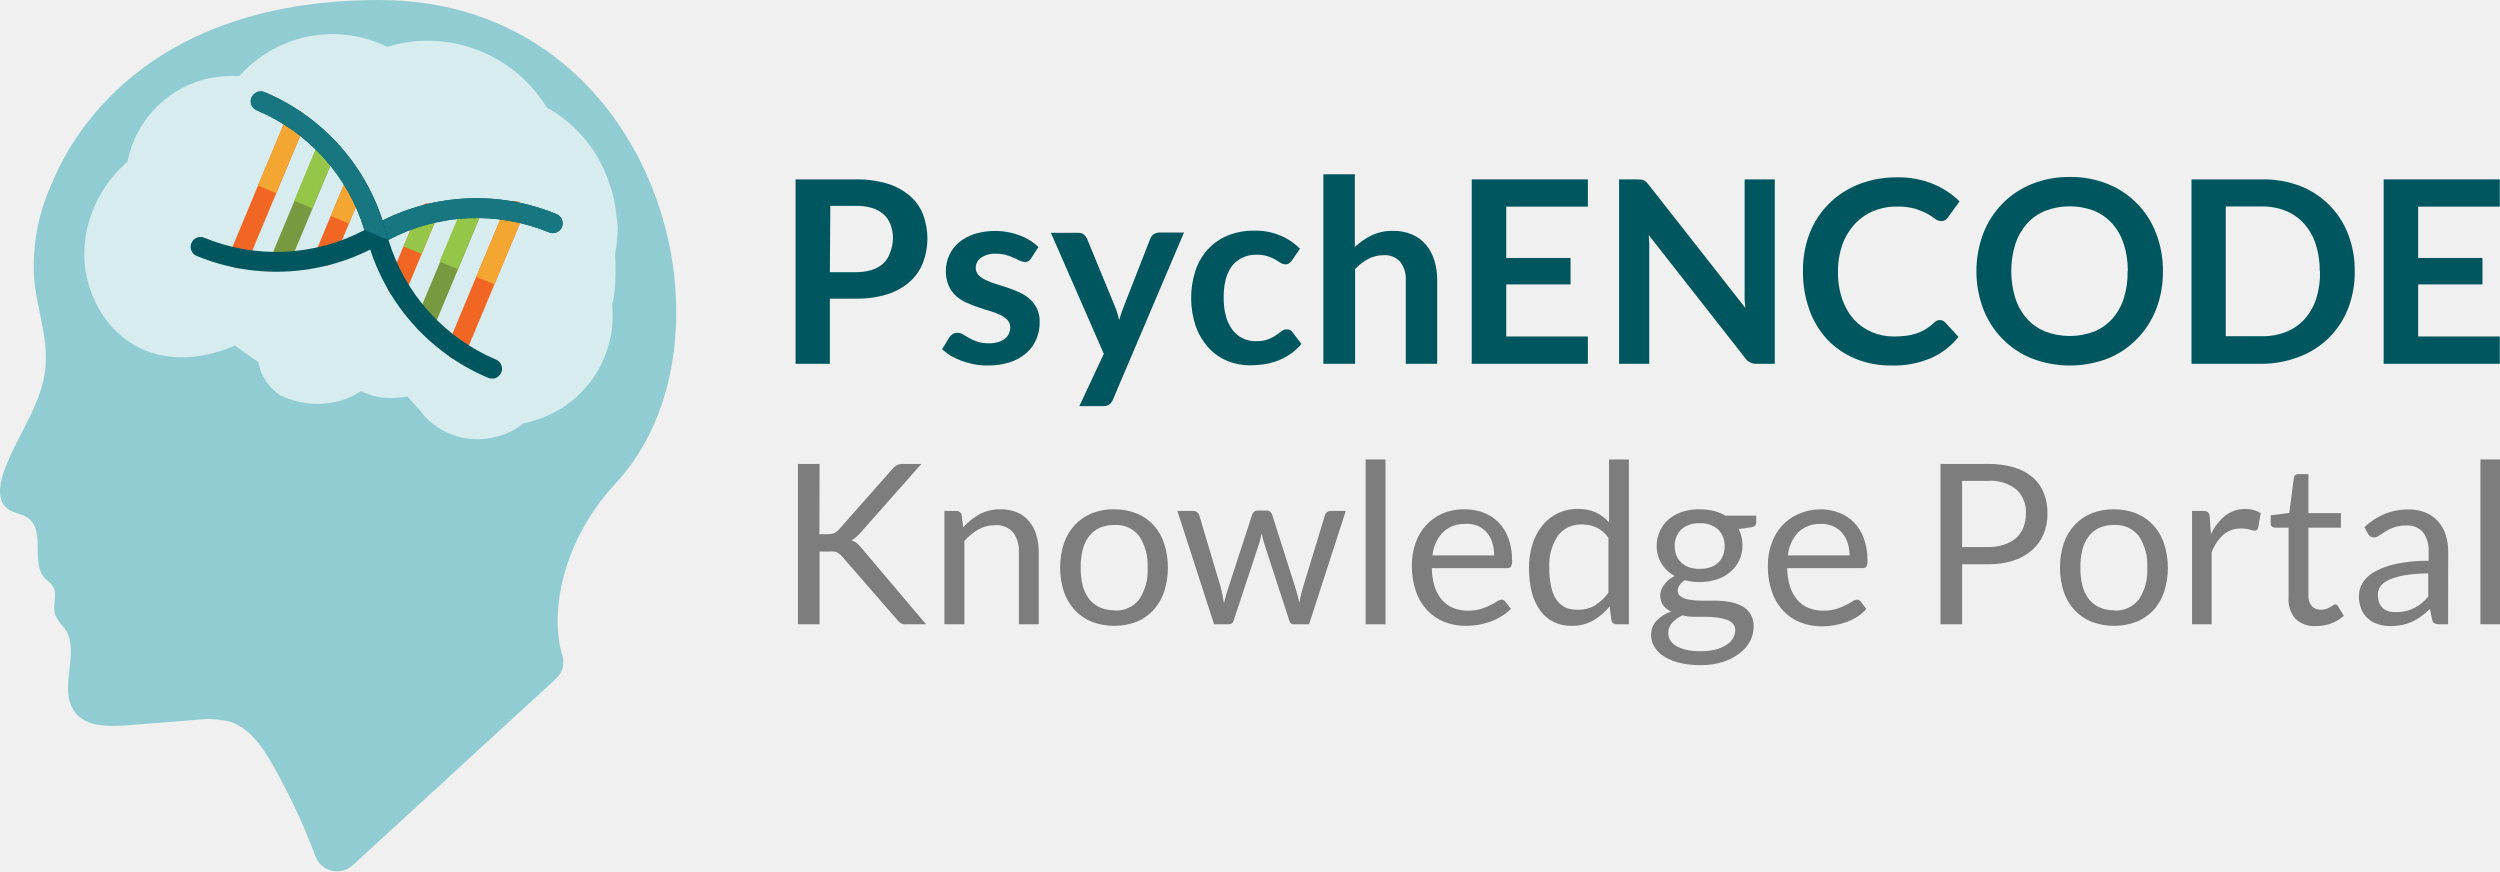
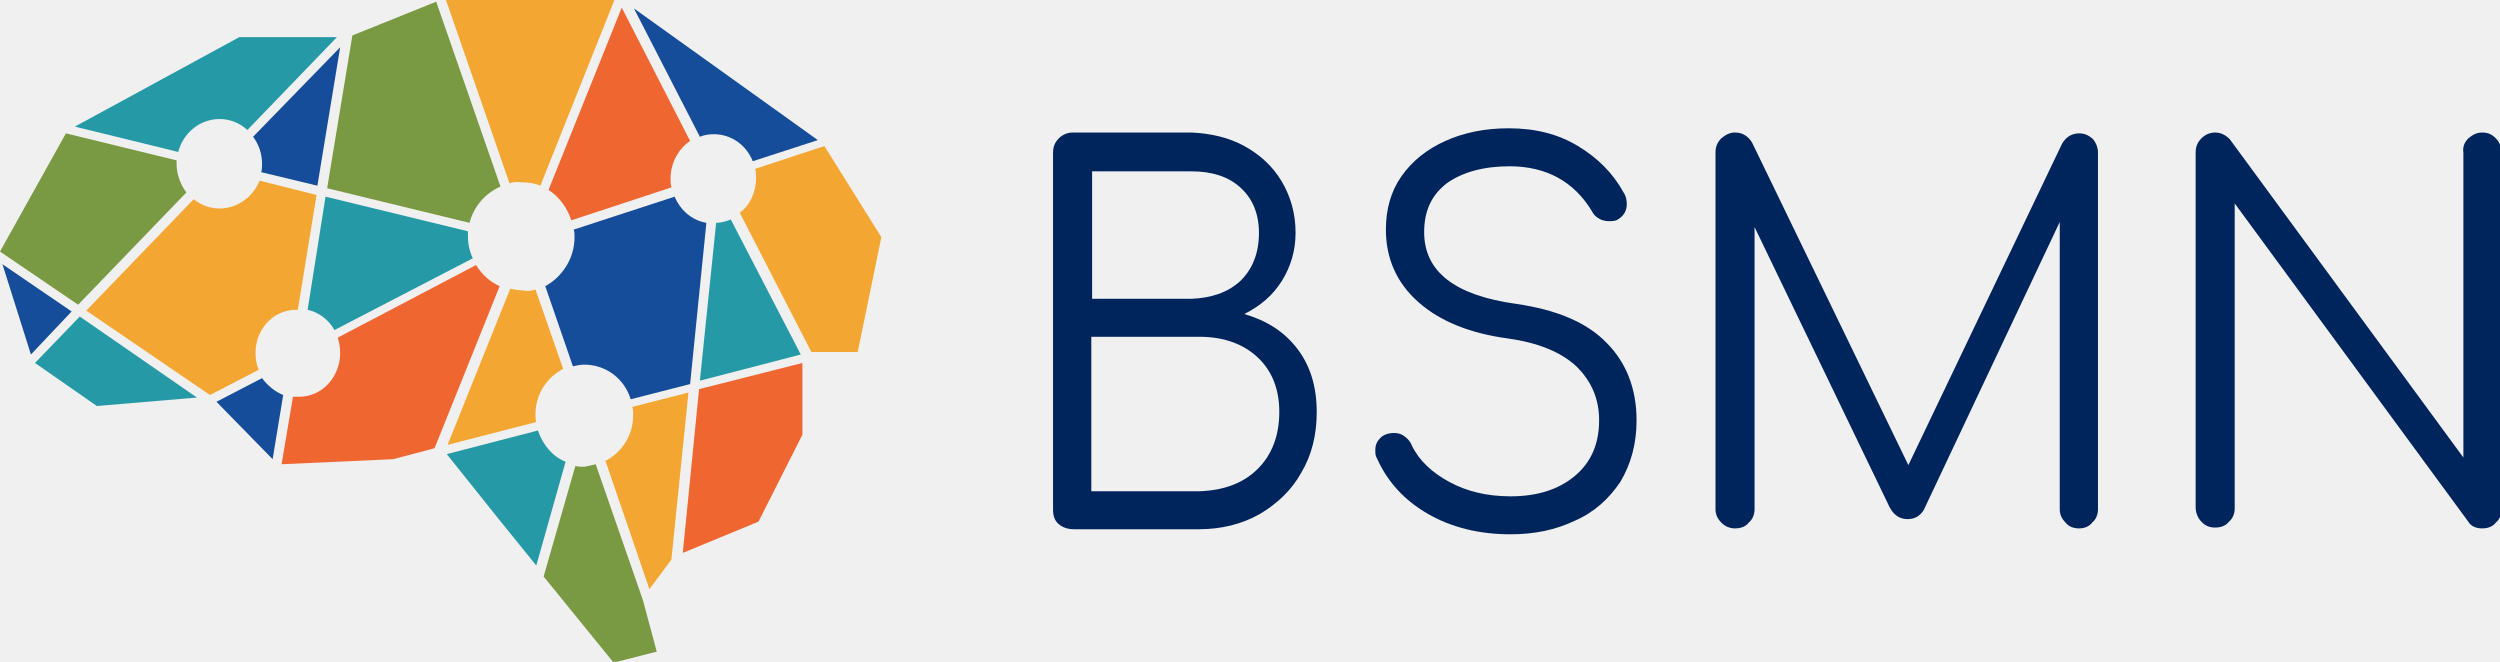
- <svg xmlns="http://www.w3.org/2000/svg" viewBox="0 0 377.96 131.74">
-   <g id="Layer_2" data-name="Layer 2">
-     <g id="Layer_1-2" data-name="Layer 1">
-       <path d="M125.46,45.15V55h-5.18V27.12h9.07a15.77,15.77,0,0,1,4.83.65,9.45,9.45,0,0,1,3.37,1.83,7.16,7.16,0,0,1,2,2.81,10.4,10.4,0,0,1,0,7.29,7.61,7.61,0,0,1-2,2.89,9.4,9.4,0,0,1-3.37,1.89,15,15,0,0,1-4.73.67Zm0-4h3.89a8.07,8.07,0,0,0,2.48-.35,4.71,4.71,0,0,0,1.75-1,4.3,4.3,0,0,0,1-1.62A6.26,6.26,0,0,0,135,36a5.63,5.63,0,0,0-.35-2,4,4,0,0,0-1-1.54,4.63,4.63,0,0,0-1.75-1,8.08,8.08,0,0,0-2.48-.34h-3.89Z" fill="#00565e" />
-       <path d="M155.89,39.05a1.34,1.34,0,0,1-.4.44,1.08,1.08,0,0,1-.54.12,1.66,1.66,0,0,1-.74-.19l-.92-.44a8.41,8.41,0,0,0-1.18-.43,5.62,5.62,0,0,0-1.57-.19,3.62,3.62,0,0,0-2.21.6,1.83,1.83,0,0,0-.81,1.56,1.5,1.5,0,0,0,.41,1.06,3.56,3.56,0,0,0,1.1.76,10.25,10.25,0,0,0,1.55.59q.87.26,1.77.57c.6.2,1.19.44,1.77.7a6.34,6.34,0,0,1,1.55,1,4.41,4.41,0,0,1,1.51,3.5,6.45,6.45,0,0,1-.52,2.62,5.58,5.58,0,0,1-1.52,2.08,7.1,7.1,0,0,1-2.47,1.37,10.6,10.6,0,0,1-3.38.49,10.91,10.91,0,0,1-2-.18,11.44,11.44,0,0,1-1.87-.51,11,11,0,0,1-1.66-.77,8.74,8.74,0,0,1-1.33-1L143.53,51a1.59,1.59,0,0,1,.5-.5,1.4,1.4,0,0,1,.74-.18,1.58,1.58,0,0,1,.83.25c.27.17.57.35.92.54a8.35,8.35,0,0,0,1.22.54,5.29,5.29,0,0,0,1.78.25,4.7,4.7,0,0,0,1.45-.2,3.21,3.21,0,0,0,1-.53,2,2,0,0,0,.57-.76,2.34,2.34,0,0,0,.19-.9,1.56,1.56,0,0,0-.42-1.13,3.46,3.46,0,0,0-1.1-.77,9.86,9.86,0,0,0-1.55-.59c-.59-.17-1.19-.36-1.79-.57a15.35,15.35,0,0,1-1.8-.72,5.73,5.73,0,0,1-1.55-1,4.54,4.54,0,0,1-1.1-1.56,5.35,5.35,0,0,1-.42-2.23,5.63,5.63,0,0,1,1.9-4.23,7.16,7.16,0,0,1,2.33-1.31,10.66,10.66,0,0,1,6.94.19A8.34,8.34,0,0,1,157,37.34Z" fill="#00565e" />
-       <path d="M168.27,60.38a1.78,1.78,0,0,1-.55.76,1.63,1.63,0,0,1-1,.26h-3.54l3.7-7.91-8-18.29H163a1.29,1.29,0,0,1,.88.27,1.7,1.7,0,0,1,.46.62l4.22,10.24a8.49,8.49,0,0,1,.36,1,10.65,10.65,0,0,1,.27,1.08c.11-.38.22-.74.34-1.08s.25-.7.39-1.06l4-10.22a1.38,1.38,0,0,1,.51-.64,1.4,1.4,0,0,1,.8-.25H179Z" fill="#00565e" />
-       <path d="M195.32,39.38a2.08,2.08,0,0,1-.42.42.89.89,0,0,1-.58.16,1.34,1.34,0,0,1-.71-.22l-.83-.51a7,7,0,0,0-1.15-.5,5.47,5.47,0,0,0-1.64-.22,4.92,4.92,0,0,0-2.2.46,4.18,4.18,0,0,0-1.57,1.29,5.91,5.91,0,0,0-.93,2.06A10.76,10.76,0,0,0,185,45a10.45,10.45,0,0,0,.34,2.81,6,6,0,0,0,1,2.07,4.17,4.17,0,0,0,1.54,1.27,4.63,4.63,0,0,0,2,.43,5,5,0,0,0,1.84-.28,5.63,5.63,0,0,0,1.18-.61c.32-.23.6-.43.84-.62a1.3,1.3,0,0,1,.8-.28,1,1,0,0,1,.87.44L196.76,52a8.86,8.86,0,0,1-1.71,1.55,9.45,9.45,0,0,1-4,1.53,14.8,14.8,0,0,1-2.09.15,8.88,8.88,0,0,1-3.45-.68,8.09,8.09,0,0,1-2.82-2,9.81,9.81,0,0,1-1.91-3.21,13.45,13.45,0,0,1-.07-8.35,9.2,9.2,0,0,1,1.83-3.22,8.56,8.56,0,0,1,3-2.13,10.37,10.37,0,0,1,4.12-.77,9.73,9.73,0,0,1,3.88.72,9.36,9.36,0,0,1,3,2Z" fill="#00565e" />
-       <path d="M200.07,55V26.35h4.76v11a10,10,0,0,1,2.54-1.77,7.34,7.34,0,0,1,3.25-.68,7.17,7.17,0,0,1,2.87.55A5.78,5.78,0,0,1,215.58,37a6.74,6.74,0,0,1,1.27,2.37,10,10,0,0,1,.43,3V55h-4.75V42.38a4.22,4.22,0,0,0-.84-2.8,3.11,3.11,0,0,0-2.51-1,5,5,0,0,0-2.31.56,8.21,8.21,0,0,0-2,1.52V55Z" fill="#00565e" />
-       <path d="M240.06,27.12v4.12H227.72V39h9.72v4h-9.72v7.87h12.34V55H222.5V27.12Z" fill="#00565e" />
-       <path d="M248.1,27.15a1.36,1.36,0,0,1,.42.11,1.33,1.33,0,0,1,.35.25,3.47,3.47,0,0,1,.39.43l14.61,18.62c-.05-.45-.09-.89-.11-1.32s0-.83,0-1.2V27.12h4.56V55h-2.68a2,2,0,0,1-1.81-.88L249.26,35.53c0,.41.07.82.08,1.22s0,.78,0,1.11V55h-4.56V27.12h2.72A4.45,4.45,0,0,1,248.1,27.15Z" fill="#00565e" />
-       <path d="M293.32,48.39a1,1,0,0,1,.73.33l2.05,2.21a11.14,11.14,0,0,1-4.17,3.21A14.28,14.28,0,0,1,286,55.26a13.94,13.94,0,0,1-5.57-1.06,12.33,12.33,0,0,1-4.23-2.94,12.82,12.82,0,0,1-2.68-4.51,16.7,16.7,0,0,1-.94-5.72,15.43,15.43,0,0,1,1-5.74,13.13,13.13,0,0,1,2.93-4.5,13.28,13.28,0,0,1,4.51-2.93,15.52,15.52,0,0,1,5.81-1.05,13.76,13.76,0,0,1,5.42,1,12.68,12.68,0,0,1,4,2.63l-1.73,2.4a1.73,1.73,0,0,1-.4.41,1.15,1.15,0,0,1-.66.17,1.47,1.47,0,0,1-.91-.35,11,11,0,0,0-1.17-.75,10.52,10.52,0,0,0-1.8-.75,9.35,9.35,0,0,0-2.76-.34,9.25,9.25,0,0,0-3.61.68,8.15,8.15,0,0,0-2.83,2,9,9,0,0,0-1.85,3.09,12,12,0,0,0-.66,4.09,12.26,12.26,0,0,0,.66,4.18,9,9,0,0,0,1.8,3.08A7.6,7.6,0,0,0,283,50.21a8.29,8.29,0,0,0,3.31.66,15.75,15.75,0,0,0,1.91-.11,8.13,8.13,0,0,0,1.58-.37,7.44,7.44,0,0,0,1.37-.64,9.1,9.1,0,0,0,1.28-1,2.07,2.07,0,0,1,.4-.28A1,1,0,0,1,293.32,48.39Z" fill="#00565e" />
-       <path d="M327,41a15.37,15.37,0,0,1-1,5.67,13.32,13.32,0,0,1-2.87,4.52,12.93,12.93,0,0,1-4.44,3,16,16,0,0,1-11.52,0,13.06,13.06,0,0,1-4.47-3,13.34,13.34,0,0,1-2.88-4.52,16.24,16.24,0,0,1,0-11.33,13.34,13.34,0,0,1,2.88-4.52,13.06,13.06,0,0,1,4.47-3,15.11,15.11,0,0,1,5.76-1.07,14.89,14.89,0,0,1,5.76,1.08A13,13,0,0,1,326,35.37,15.35,15.35,0,0,1,327,41Zm-5.31,0a12.86,12.86,0,0,0-.61-4.11,8.63,8.63,0,0,0-1.74-3.09,7.63,7.63,0,0,0-2.76-1.94,10.39,10.39,0,0,0-7.34,0,7.66,7.66,0,0,0-2.79,1.94,8.82,8.82,0,0,0-1.76,3.09,13.93,13.93,0,0,0,0,8.22,8.73,8.73,0,0,0,1.76,3.09,7.64,7.64,0,0,0,2.79,1.93,10.39,10.39,0,0,0,7.34,0,7.61,7.61,0,0,0,2.76-1.93,8.55,8.55,0,0,0,1.74-3.09A12.77,12.77,0,0,0,321.66,41Z" fill="#00565e" />
-       <path d="M356,41a15.08,15.08,0,0,1-1,5.63,12.67,12.67,0,0,1-7.31,7.27A15.66,15.66,0,0,1,342,55H331.32V27.12H342a15.46,15.46,0,0,1,5.76,1A12.84,12.84,0,0,1,352.15,31,12.67,12.67,0,0,1,355,35.41,15.06,15.06,0,0,1,356,41Zm-5.29,0a12.85,12.85,0,0,0-.62-4.11,8.54,8.54,0,0,0-1.75-3.07,7.52,7.52,0,0,0-2.76-1.94,9.52,9.52,0,0,0-3.67-.67h-5.41V50.83H342a9.52,9.52,0,0,0,3.67-.67,7.61,7.61,0,0,0,2.76-1.93,8.72,8.72,0,0,0,1.75-3.09A12.77,12.77,0,0,0,350.75,41Z" fill="#00565e" />
-       <path d="M377.93,27.12v4.12H365.59V39h9.72v4h-9.72v7.87h12.34V55H360.37V27.12Z" fill="#00565e" />
-       <path d="M123.88,80.76h1.23a2.68,2.68,0,0,0,1-.16,2,2,0,0,0,.72-.55l8.07-9.13a2.39,2.39,0,0,1,.72-.6,1.89,1.89,0,0,1,.88-.18h2.79l-9.23,10.44a8.18,8.18,0,0,1-.67.66,3.23,3.23,0,0,1-.67.44,2.38,2.38,0,0,1,.83.45,6.91,6.91,0,0,1,.74.77L140,94.38h-2.84a2.19,2.19,0,0,1-.55,0,1.88,1.88,0,0,1-.38-.13,1.48,1.48,0,0,1-.29-.22l-.27-.29-8.38-9.63-.34-.34a1.59,1.59,0,0,0-.87-.39,4.36,4.36,0,0,0-.68,0h-1.49V94.38h-3.27V70.14h3.27Z" fill="#7d7d7d" />
-       <path d="M142.78,94.38V77.25h1.79a.76.76,0,0,1,.81.62l.24,1.86a9.41,9.41,0,0,1,2.49-2A6.49,6.49,0,0,1,151.3,77a6.2,6.2,0,0,1,2.48.47,4.75,4.75,0,0,1,1.79,1.32,5.81,5.81,0,0,1,1.1,2.06,9.17,9.17,0,0,1,.37,2.65V94.38h-3V83.47a4.63,4.63,0,0,0-.89-3,3.31,3.31,0,0,0-2.72-1.07,5,5,0,0,0-2.49.64,8.27,8.27,0,0,0-2.14,1.74V94.38Z" fill="#7d7d7d" />
-       <path d="M168.46,77a8.75,8.75,0,0,1,3.39.63,7.19,7.19,0,0,1,2.57,1.78A7.73,7.73,0,0,1,176,82.16a12,12,0,0,1,0,7.3,7.77,7.77,0,0,1-1.62,2.77A7,7,0,0,1,171.85,94a9.61,9.61,0,0,1-6.79,0,7.17,7.17,0,0,1-2.58-1.77,8,8,0,0,1-1.64-2.77,12,12,0,0,1,0-7.3,7.91,7.91,0,0,1,1.64-2.78,7.32,7.32,0,0,1,2.58-1.78A8.77,8.77,0,0,1,168.46,77Zm0,15.3a4.42,4.42,0,0,0,3.79-1.7,7.93,7.93,0,0,0,1.25-4.75,8,8,0,0,0-1.25-4.77,4.4,4.4,0,0,0-3.79-1.71,5.33,5.33,0,0,0-2.24.44,4.26,4.26,0,0,0-1.58,1.27,5.67,5.67,0,0,0-.95,2,10.9,10.9,0,0,0-.31,2.73,10.79,10.79,0,0,0,.31,2.73,5.65,5.65,0,0,0,.95,2,4.23,4.23,0,0,0,1.58,1.26A5.33,5.33,0,0,0,168.46,92.27Z" fill="#7d7d7d" />
-       <path d="M178,77.25h2.37a1,1,0,0,1,.61.18,1,1,0,0,1,.32.44l3.28,11c.09.41.18.8.26,1.18s.14.76.2,1.14q.13-.57.3-1.14c.12-.38.24-.77.36-1.18l3.62-11.1a.84.84,0,0,1,.3-.42.82.82,0,0,1,.53-.17h1.3a.91.91,0,0,1,.56.17.79.79,0,0,1,.3.42l3.54,11.1q.18.6.33,1.17c.1.38.19.76.28,1.13,0-.37.13-.76.22-1.17s.18-.78.29-1.13l3.35-11a.84.84,0,0,1,.32-.45.88.88,0,0,1,.55-.17h2.27l-5.55,17.13h-2.38c-.3,0-.5-.19-.61-.57l-3.79-11.62a7.76,7.76,0,0,1-.22-.79c-.06-.27-.11-.53-.17-.79-.06.26-.11.53-.17.8a7.1,7.1,0,0,1-.22.79l-3.84,11.61a.7.7,0,0,1-.69.57h-2.27Z" fill="#7d7d7d" />
-       <path d="M209.46,69.46V94.38h-3V69.46Z" fill="#7d7d7d" />
-       <path d="M221.49,77a7.67,7.67,0,0,1,2.84.52A6.28,6.28,0,0,1,226.58,79a6.63,6.63,0,0,1,1.48,2.4,9.21,9.21,0,0,1,.54,3.26,1.87,1.87,0,0,1-.16,1,.64.64,0,0,1-.57.23h-11.4a9.39,9.39,0,0,0,.44,2.83,5.75,5.75,0,0,0,1.11,2,4.4,4.4,0,0,0,1.7,1.2,5.66,5.66,0,0,0,2.19.4,6.65,6.65,0,0,0,2-.26,8.76,8.76,0,0,0,1.41-.57,10,10,0,0,0,1-.56,1.29,1.29,0,0,1,.69-.27.66.66,0,0,1,.57.29l.85,1.1A6.1,6.1,0,0,1,227,93.16a8.63,8.63,0,0,1-1.67.82,11.18,11.18,0,0,1-1.83.48,10.93,10.93,0,0,1-1.88.16,8.73,8.73,0,0,1-3.27-.6,7.23,7.23,0,0,1-2.59-1.76,8.07,8.07,0,0,1-1.7-2.87,11.57,11.57,0,0,1-.61-3.92,9.89,9.89,0,0,1,.55-3.35,7.89,7.89,0,0,1,1.58-2.7,7.27,7.27,0,0,1,2.52-1.79A8.18,8.18,0,0,1,221.49,77Zm.07,2.22a4.6,4.6,0,0,0-3.43,1.26,5.9,5.9,0,0,0-1.56,3.49h9.32A6.12,6.12,0,0,0,225.6,82a4.19,4.19,0,0,0-.84-1.51,3.87,3.87,0,0,0-1.37-1A4.56,4.56,0,0,0,221.56,79.19Z" fill="#7d7d7d" />
-       <path d="M244.43,94.38a.76.76,0,0,1-.81-.62l-.27-2.08a9.08,9.08,0,0,1-2.51,2.14,6.51,6.51,0,0,1-3.24.8,6.19,6.19,0,0,1-2.68-.57,5.43,5.43,0,0,1-2-1.66,8,8,0,0,1-1.31-2.74,14.41,14.41,0,0,1-.45-3.78,12,12,0,0,1,.5-3.52,8.6,8.6,0,0,1,1.47-2.84,6.81,6.81,0,0,1,2.32-1.88,6.88,6.88,0,0,1,3.12-.69,6.29,6.29,0,0,1,2.69.53,6.53,6.53,0,0,1,2,1.5V69.46h3V94.38Zm-5.83-2.2a4.8,4.8,0,0,0,2.57-.67,7.44,7.44,0,0,0,2-1.91V81.31a4.73,4.73,0,0,0-1.82-1.57,5.23,5.23,0,0,0-2.19-.45A4.31,4.31,0,0,0,235.52,81a8,8,0,0,0-1.29,4.87,12.44,12.44,0,0,0,.29,2.87,5.45,5.45,0,0,0,.84,2,3.37,3.37,0,0,0,1.37,1.13A4.62,4.62,0,0,0,238.6,92.18Z" fill="#7d7d7d" />
-       <path d="M257,77a8.68,8.68,0,0,1,2.09.24,7,7,0,0,1,1.77.72h4.65V79c0,.37-.23.61-.71.71l-1.94.27a5.24,5.24,0,0,1,.57,2.45,5.29,5.29,0,0,1-.48,2.28,5.22,5.22,0,0,1-1.34,1.75,6,6,0,0,1-2,1.12A8.12,8.12,0,0,1,257,88a8.69,8.69,0,0,1-2.26-.28,2.62,2.62,0,0,0-.82.75,1.36,1.36,0,0,0-.28.79,1.06,1.06,0,0,0,.49.95,3.25,3.25,0,0,0,1.3.46,10.28,10.28,0,0,0,1.84.14h2.11a12.26,12.26,0,0,1,2.11.19,6.43,6.43,0,0,1,1.84.62,3.36,3.36,0,0,1,1.3,1.18,3.48,3.48,0,0,1,.49,2,4.56,4.56,0,0,1-.55,2.16A5.65,5.65,0,0,1,263,98.77a8.31,8.31,0,0,1-2.52,1.3,10.62,10.62,0,0,1-3.37.49,13.43,13.43,0,0,1-3.29-.37,7.93,7.93,0,0,1-2.34-1,4.34,4.34,0,0,1-1.39-1.45,3.35,3.35,0,0,1-.47-1.72,3.12,3.12,0,0,1,.8-2.16,5.62,5.62,0,0,1,2.21-1.41,3.12,3.12,0,0,1-1.16-.91A2.46,2.46,0,0,1,251,90a2.42,2.42,0,0,1,.14-.77,3.26,3.26,0,0,1,.41-.78,4.79,4.79,0,0,1,.69-.75,4.64,4.64,0,0,1,.94-.62,5.37,5.37,0,0,1-2-1.89,5.15,5.15,0,0,1-.72-2.75A5.28,5.28,0,0,1,251,80.2a5,5,0,0,1,1.34-1.74,6.18,6.18,0,0,1,2.06-1.11A8.36,8.36,0,0,1,257,77Zm5.35,18.29a1.5,1.5,0,0,0-.36-1,2.12,2.12,0,0,0-1-.61,6.52,6.52,0,0,0-1.41-.32,12.54,12.54,0,0,0-1.67-.11h-1.79a6.72,6.72,0,0,1-1.75-.22,4.86,4.86,0,0,0-1.56,1.11,2.27,2.27,0,0,0-.6,1.58,2.1,2.1,0,0,0,.3,1.08,2.49,2.49,0,0,0,.9.86,5.76,5.76,0,0,0,1.53.58,10,10,0,0,0,2.18.21,9.6,9.6,0,0,0,2.18-.23A5.55,5.55,0,0,0,261,97.5a3,3,0,0,0,1-1A2.31,2.31,0,0,0,262.33,95.25ZM257,86a5,5,0,0,0,1.62-.25,3.13,3.13,0,0,0,1.17-.72,2.81,2.81,0,0,0,.72-1.09,4.09,4.09,0,0,0,.23-1.39,3.37,3.37,0,0,0-1-2.51,3.85,3.85,0,0,0-2.79-.93,3.79,3.79,0,0,0-2.76.93,3.34,3.34,0,0,0-1,2.51,3.66,3.66,0,0,0,.25,1.39,2.81,2.81,0,0,0,.72,1.09,3.17,3.17,0,0,0,1.16.72A4.91,4.91,0,0,0,257,86Z" fill="#7d7d7d" />
-       <path d="M275.22,77a7.71,7.71,0,0,1,2.84.52A6.28,6.28,0,0,1,280.31,79a6.76,6.76,0,0,1,1.48,2.4,9.21,9.21,0,0,1,.54,3.26,2,2,0,0,1-.16,1,.64.64,0,0,1-.57.23H270.2a9.09,9.09,0,0,0,.44,2.83,5.75,5.75,0,0,0,1.11,2,4.44,4.44,0,0,0,1.69,1.2,5.75,5.75,0,0,0,2.2.4,6.65,6.65,0,0,0,2-.26,9.59,9.59,0,0,0,1.41-.57c.39-.2.72-.39,1-.56a1.27,1.27,0,0,1,.68-.27.68.68,0,0,1,.58.29l.85,1.1a6.1,6.1,0,0,1-1.34,1.18,8.93,8.93,0,0,1-1.67.82,11.18,11.18,0,0,1-1.83.48,10.93,10.93,0,0,1-1.88.16,8.65,8.65,0,0,1-3.27-.6,7.14,7.14,0,0,1-2.59-1.76,7.93,7.93,0,0,1-1.7-2.87,11.57,11.57,0,0,1-.61-3.92,9.89,9.89,0,0,1,.55-3.35,7.73,7.73,0,0,1,1.58-2.7,7.27,7.27,0,0,1,2.52-1.79A8.18,8.18,0,0,1,275.22,77Zm.07,2.22a4.64,4.64,0,0,0-3.44,1.26,6,6,0,0,0-1.55,3.49h9.32a6.12,6.12,0,0,0-.29-1.91,4.19,4.19,0,0,0-.84-1.51,3.87,3.87,0,0,0-1.37-1A4.56,4.56,0,0,0,275.29,79.19Z" fill="#7d7d7d" />
-       <path d="M296.64,85.31v9.07h-3.27V70.14h7.16a13.65,13.65,0,0,1,4,.53,7.64,7.64,0,0,1,2.81,1.52A6,6,0,0,1,309,74.56a8.22,8.22,0,0,1,.55,3.09,8,8,0,0,1-.59,3.1,6.72,6.72,0,0,1-1.74,2.42,8.14,8.14,0,0,1-2.83,1.58,12.13,12.13,0,0,1-3.87.56Zm0-2.6h3.89a7.46,7.46,0,0,0,2.47-.37,5.25,5.25,0,0,0,1.81-1,4.45,4.45,0,0,0,1.1-1.6,5.62,5.62,0,0,0,.37-2A4.67,4.67,0,0,0,304.85,74a6.22,6.22,0,0,0-4.32-1.3h-3.89Z" fill="#7d7d7d" />
-       <path d="M319.59,77a8.8,8.8,0,0,1,3.4.63,7.28,7.28,0,0,1,2.57,1.78,7.87,7.87,0,0,1,1.62,2.78,12,12,0,0,1,0,7.3,7.92,7.92,0,0,1-1.62,2.77A7.13,7.13,0,0,1,323,94a9.61,9.61,0,0,1-6.79,0,7.08,7.08,0,0,1-2.58-1.77A7.81,7.81,0,0,1,312,89.46a12,12,0,0,1,0-7.3,7.76,7.76,0,0,1,1.64-2.78,7.23,7.23,0,0,1,2.58-1.78A8.75,8.75,0,0,1,319.59,77Zm0,15.3a4.41,4.41,0,0,0,3.79-1.7,7.86,7.86,0,0,0,1.25-4.75,7.91,7.91,0,0,0-1.25-4.77,4.39,4.39,0,0,0-3.79-1.71,5.31,5.31,0,0,0-2.23.44,4.26,4.26,0,0,0-1.58,1.27,5.67,5.67,0,0,0-.95,2,10.9,10.9,0,0,0-.31,2.73,10.79,10.79,0,0,0,.31,2.73,5.65,5.65,0,0,0,.95,2,4.23,4.23,0,0,0,1.58,1.26A5.31,5.31,0,0,0,319.59,92.27Z" fill="#7d7d7d" />
-       <path d="M331.4,94.38V77.25h1.73a1,1,0,0,1,.67.18,1.16,1.16,0,0,1,.26.64l.2,2.68a7.85,7.85,0,0,1,2.17-2.8,4.84,4.84,0,0,1,3-1,4.42,4.42,0,0,1,2.35.61l-.39,2.25a.5.5,0,0,1-.52.42,2.54,2.54,0,0,1-.73-.16,4.49,4.49,0,0,0-1.37-.16,3.87,3.87,0,0,0-2.63.92,6.9,6.9,0,0,0-1.77,2.65V94.38Z" fill="#7d7d7d" />
-       <path d="M350.16,94.65A4.12,4.12,0,0,1,347,93.52,4.52,4.52,0,0,1,346,90.25V79.77h-2.06a.71.71,0,0,1-.46-.16.65.65,0,0,1-.19-.5v-1.2l2.81-.36.69-5.29a.66.66,0,0,1,.7-.58H349v5.9h4.91v2.19H349V90.05a2.2,2.2,0,0,0,.53,1.61,1.81,1.81,0,0,0,1.35.52,2.53,2.53,0,0,0,.82-.12,4.24,4.24,0,0,0,.6-.28c.17-.1.31-.2.43-.28a.53.53,0,0,1,.31-.13.54.54,0,0,1,.43.29l.88,1.44a5.81,5.81,0,0,1-1.88,1.14A6.51,6.51,0,0,1,350.16,94.65Z" fill="#7d7d7d" />
-       <path d="M370.11,94.38h-1.34a1.61,1.61,0,0,1-.71-.13.76.76,0,0,1-.36-.58l-.33-1.59c-.45.41-.89.77-1.32,1.09a7.56,7.56,0,0,1-1.36.82,7.41,7.41,0,0,1-1.51.49,8.25,8.25,0,0,1-1.79.17,5.94,5.94,0,0,1-1.86-.28,4,4,0,0,1-1.52-.84,3.88,3.88,0,0,1-1-1.41,4.9,4.9,0,0,1-.38-2,3.7,3.7,0,0,1,.56-2,4.91,4.91,0,0,1,1.8-1.68,11.88,11.88,0,0,1,3.25-1.19,22.33,22.33,0,0,1,4.93-.47V83.45a4.65,4.65,0,0,0-.86-3,3.08,3.08,0,0,0-2.53-1,5.26,5.26,0,0,0-1.85.28,6.56,6.56,0,0,0-1.3.62c-.37.23-.68.44-.95.63a1.41,1.41,0,0,1-.79.28,1,1,0,0,1-.53-.16,1.25,1.25,0,0,1-.36-.4l-.54-1a9.64,9.64,0,0,1,3.06-2,9.44,9.44,0,0,1,3.64-.68,6.59,6.59,0,0,1,2.55.47,5.41,5.41,0,0,1,1.88,1.32,5.63,5.63,0,0,1,1.15,2,8.5,8.5,0,0,1,.39,2.64Zm-7.82-1.84a6,6,0,0,0,1.46-.16,5.75,5.75,0,0,0,1.24-.46,7.09,7.09,0,0,0,1.12-.72,10.19,10.19,0,0,0,1-1V86.7a19.77,19.77,0,0,0-3.54.27,9.83,9.83,0,0,0-2.37.68,3.36,3.36,0,0,0-1.33,1A2.2,2.2,0,0,0,359.5,90a2.83,2.83,0,0,0,.22,1.18,2.2,2.2,0,0,0,.59.8,2.25,2.25,0,0,0,.88.46A3.9,3.9,0,0,0,362.29,92.54Z" fill="#7d7d7d" />
-       <path d="M378,69.46V94.38h-3V69.46Z" fill="#7d7d7d" />
-       <path d="M53.32,130.82a3.49,3.49,0,0,1-5.63-1.34,94.67,94.67,0,0,0-6.53-13.95c-1.54-2.66-3.38-5.39-6.28-6.39a14.15,14.15,0,0,0-5.27-.3c-3.49.3-7,.53-10.48.83-3,.24-6.52.18-8.06-2.37-1.89-3.08.3-7.28-.59-10.72C10.13,95,9.3,94.75,8.59,93.44c-1-1.6.29-3.31-.59-4.79a7.44,7.44,0,0,0-1.19-1.19c-2.25-2.37.12-7.16-2.55-9.12-.94-.71-2.3-.71-3.19-1.48C-.35,75.74-.12,73.49.42,71.77,2.25,66.2,6.34,61.35,6.87,55.54c.41-4.55-1.36-9-1.72-13.5A30.13,30.13,0,0,1,7.76,27.89C9.3,24.28,19.07-.06,57.44,0c42.1.06,55.78,51.28,35.71,73C84.29,82.55,83.32,93.58,85,99a3.42,3.42,0,0,1-.9,3.58Z" fill="#fff" />
-       <g opacity="0.5">
-         <path d="M53.32,130.82a3.49,3.49,0,0,1-5.63-1.34,94.67,94.67,0,0,0-6.53-13.95c-1.54-2.66-3.38-5.39-6.28-6.39a14.15,14.15,0,0,0-5.27-.3c-3.49.3-7,.53-10.48.83-3,.24-6.52.18-8.06-2.37-1.89-3.08.3-7.28-.59-10.72C10.13,95,9.3,94.75,8.59,93.44c-1-1.6.29-3.31-.59-4.79a7.44,7.44,0,0,0-1.19-1.19c-2.25-2.37.12-7.16-2.55-9.12-.94-.71-2.3-.71-3.19-1.48C-.35,75.74-.12,73.49.42,71.77,2.25,66.2,6.34,61.35,6.87,55.54c.41-4.55-1.36-9-1.72-13.5A30.13,30.13,0,0,1,7.76,27.89C9.3,24.28,19.07-.06,57.44,0c42.1.06,55.78,51.28,35.71,73C84.29,82.55,83.32,93.58,85,99a3.42,3.42,0,0,1-.9,3.58Z" fill="#2699a7" />
-       </g>
-       <g opacity="0.9">
-         <path d="M93,38.32a19.2,19.2,0,0,0,.39-3.88c0-.78-.17-1.44-.32-2.74a14.68,14.68,0,0,0-.62-2.94c0-.11-.11-.21-.11-.32a20.36,20.36,0,0,0-9.69-12.2A21.1,21.1,0,0,0,59.62,6.77c-.31.1-.62.21-1,.31h-.1A18.74,18.74,0,0,0,44.92,5.93a19.2,19.2,0,0,0-8.76,5.57,18.12,18.12,0,0,0-5.73.63A16.11,16.11,0,0,0,19.27,24.44c-4.79,4.11-7.61,11-6.15,17.47,2,8.81,10.27,15.42,22.41,10.35l.17.12,0,0h0l3.35,2.37a7.63,7.63,0,0,0,3.32,5,12.77,12.77,0,0,0,9.07.84,10.84,10.84,0,0,0,3.13-1.47,9.69,9.69,0,0,0,5.42,1,7.6,7.6,0,0,0,1.59-.2l2.24,2.48-.08,0a10.91,10.91,0,0,0,11.47,3.58A9.91,9.91,0,0,0,79.12,64a9.32,9.32,0,0,0,1.67-.43A16.54,16.54,0,0,0,92.53,45.94h0C92.85,45.07,93.2,43,93,38.32Z" fill="#fff" opacity="0.7" />
-       </g>
-       <path d="M35.31,52a.18.18,0,0,1-.05-.16l-.11,0Z" fill="#fff" />
-       <path d="M48.15,21.66l-3.63,8.7L41.07,38.6a1.49,1.49,0,1,0,2.75,1.15l3.44-8.25,3.64-8.7a1.49,1.49,0,0,0-2.75-1.14Z" fill="#799941" />
-       <path d="M52.31,27.16,50,32.65l-2.29,5.5a1.49,1.49,0,1,0,2.75,1.15l2.29-5.5,2.3-5.5a1.49,1.49,0,0,0-2.75-1.14Z" fill="#f26624" />
-       <path d="M43.38,17.62,39,28.06,34.66,38.5a1.49,1.49,0,1,0,2.75,1.15l4.36-10.44,4.36-10.44a1.49,1.49,0,1,0-2.75-1.15Z" fill="#f26624" />
-       <path d="M50.1,20.86a1.49,1.49,0,0,0-2,.8l-3.63,8.7,2.74,1.14,3.64-8.7A1.47,1.47,0,0,0,50.1,20.86Z" fill="#96c647" />
-       <path d="M54.26,26.36a1.49,1.49,0,0,0-1.95.8L50,32.65l2.75,1.15,2.3-5.5A1.47,1.47,0,0,0,54.26,26.36Z" fill="#f4a632" />
-       <path d="M45.33,16.82a1.49,1.49,0,0,0-1.95.8L39,28.06l2.75,1.15,4.36-10.44A1.49,1.49,0,0,0,45.33,16.82Z" fill="#f4a632" />
-       <path d="M61.46,43.89l2.3-5.5,2.29-5.49a1.49,1.49,0,1,0-2.74-1.15L61,37.25l-2.3,5.49a1.49,1.49,0,1,0,2.75,1.15Z" fill="#f26624" />
-       <path d="M65.62,49.39l3.64-8.7,3.44-8.25A1.49,1.49,0,0,0,70,31.3l-3.44,8.24-3.64,8.7a1.49,1.49,0,1,0,2.75,1.15Z" fill="#799941" />
-       <path d="M76.37,31.4,72,41.84,67.64,52.28a1.49,1.49,0,1,0,2.75,1.15L74.75,43l4.36-10.44a1.49,1.49,0,1,0-2.74-1.15Z" fill="#f26624" />
-       <path d="M65.25,31a1.47,1.47,0,0,0-1.94.8L61,37.25l2.75,1.14,2.29-5.49A1.49,1.49,0,0,0,65.25,31Z" fill="#96c647" />
-       <path d="M71.9,30.5a1.49,1.49,0,0,0-2,.8l-3.44,8.24,2.75,1.15,3.44-8.25A1.47,1.47,0,0,0,71.9,30.5Z" fill="#96c647" />
-       <path d="M78.31,30.6a1.47,1.47,0,0,0-1.94.8L72,41.84,74.75,43l4.36-10.44A1.49,1.49,0,0,0,78.31,30.6Z" fill="#f4a632" />
-       <path d="M56.13,34.24c-.34.2-.7.35-1,.53a28.63,28.63,0,0,1-24.31,1.15,1.49,1.49,0,0,0-1.14,2.75,31.64,31.64,0,0,0,28-1.86c.34-.2.7-.35,1-.54A28.63,28.63,0,0,1,83,35.13a1.49,1.49,0,0,0,1.15-2.75,31.63,31.63,0,0,0-28,1.86Z" fill="#00565e" />
-       <path d="M83,35.13a1.49,1.49,0,0,0,1.15-2.75,31.63,31.63,0,0,0-28,1.86c-.34.2-.7.35-1,.53l3.59,1.5A28.63,28.63,0,0,1,83,35.13Z" fill="#177680" />
-       <path d="M38,14.73a1.5,1.5,0,0,0,.8,1.95A28.59,28.59,0,0,1,55.09,34.77c.11.38.26.74.35,1.12A31.65,31.65,0,0,0,73.8,57.12,1.49,1.49,0,0,0,75,54.37a28.64,28.64,0,0,1-16.27-18.1c-.11-.37-.25-.73-.35-1.11A31.59,31.59,0,0,0,40,13.93a1.49,1.49,0,0,0-1.95.8Z" fill="#00565e" />
-       <path d="M40,13.93a1.49,1.49,0,0,0-1.15,2.75A28.59,28.59,0,0,1,55.09,34.77l3.59,1.5c-.11-.37-.25-.73-.35-1.11A31.59,31.59,0,0,0,40,13.93Z" fill="#177680" />
-     </g>
+ <svg xmlns="http://www.w3.org/2000/svg" width="136" height="36" viewBox="0 0 136 36" fill="none">
+   <g clip-path="url(#clip0)">
+     <path d="M36.479 9.689C36.479 9.872 36.479 10.01 36.523 10.194L31.078 11.985C30.857 11.296 30.414 10.699 29.839 10.332L33.823 0.413L37.542 7.668C36.922 8.081 36.479 8.862 36.479 9.689Z" fill="#EF6631" />
+     <path d="M27.714 9.964L24.261 0H33.425L29.396 10.102C29.086 9.964 28.732 9.918 28.333 9.918C28.112 9.872 27.891 9.918 27.714 9.964Z" fill="#F4A632" />
+     <path d="M31.787 19.837C31.565 19.837 31.344 19.883 31.167 19.929L29.662 15.567C30.591 15.062 31.255 14.051 31.255 12.903C31.255 12.765 31.255 12.628 31.211 12.49L36.701 10.699C37.011 11.434 37.63 11.985 38.427 12.123L37.542 20.893L34.31 21.72C33.956 20.572 32.938 19.837 31.787 19.837Z" fill="#164D9A" />
+     <path d="M43.562 19.286L38.073 20.709L38.958 12.123C39.224 12.123 39.534 12.031 39.755 11.939L43.562 19.286Z" fill="#2699A7" />
+     <path d="M13.768 7.439L18.505 2.571L17.266 10.102L14.211 9.367C14.255 9.229 14.255 9.046 14.255 8.908C14.255 8.357 14.078 7.852 13.768 7.439Z" fill="#164D9A" />
+     <path d="M29.13 15.75L30.636 20.066C29.75 20.526 29.13 21.444 29.13 22.546C29.13 22.684 29.13 22.822 29.174 22.959L24.349 24.199L27.758 15.704C27.979 15.75 28.201 15.796 28.422 15.796C28.643 15.842 28.865 15.842 29.13 15.75Z" fill="#F4A632" />
+     <path d="M15.406 21.49L14.831 24.98L11.776 21.857L14.255 20.571C14.565 20.985 14.963 21.306 15.406 21.49Z" fill="#164D9A" />
+     <path d="M10.138 10.47L4.25 16.577L0 13.684L3.586 7.255L9.607 8.725C9.607 8.771 9.607 8.863 9.607 8.908C9.607 9.505 9.828 10.056 10.138 10.47Z" fill="#799942" />
+     <path d="M25.721 14.051L18.195 17.954C17.886 17.403 17.354 16.99 16.735 16.852L17.709 10.699L25.456 12.582C25.456 12.674 25.456 12.765 25.456 12.857C25.456 13.271 25.544 13.684 25.721 14.051Z" fill="#2699A7" />
+     <path d="M25.544 12.122L17.797 10.24L19.169 1.929L23.729 0.092L27.226 10.148C26.385 10.515 25.765 11.25 25.544 12.122Z" fill="#799942" />
+     <path d="M13.901 19.194C13.901 19.515 13.945 19.837 14.078 20.112L11.422 21.49L4.693 16.898L10.536 10.837C10.935 11.158 11.422 11.342 11.953 11.342C12.927 11.342 13.768 10.699 14.122 9.827L17.221 10.607L16.203 16.852C14.919 16.806 13.901 17.862 13.901 19.194Z" fill="#F4A632" />
+     <path d="M43.651 19.745V23.648L41.261 28.378L37.143 30.077L38.029 21.169L43.651 19.745Z" fill="#EF6631" />
+     <path d="M18.505 19.194C18.505 18.919 18.461 18.643 18.372 18.367L25.898 14.418C26.208 14.924 26.651 15.337 27.182 15.566L23.64 24.383L21.383 24.98L15.318 25.255L15.937 21.582C16.026 21.582 16.114 21.582 16.203 21.582C17.487 21.628 18.505 20.526 18.505 19.194Z" fill="#EF6631" />
+     <path d="M30.768 25.117L29.174 30.765L27.094 28.194L24.305 24.704L29.263 23.419C29.529 24.199 30.06 24.842 30.768 25.117Z" fill="#2699A7" />
+     <path d="M10.714 21.627L5.268 22.087L1.904 19.745L4.339 17.219L10.714 21.627Z" fill="#2699A7" />
+     <path d="M32.406 25.255L34.974 32.648L35.727 35.449L33.38 36.046L29.573 31.362L31.3 25.347C31.477 25.393 31.61 25.393 31.787 25.393C32.008 25.347 32.229 25.301 32.406 25.255Z" fill="#799942" />
+     <path d="M1.682 19.286L0.133 14.373L3.896 16.944L1.682 19.286Z" fill="#164D9A" />
+     <path d="M38.826 7.301C38.56 7.301 38.294 7.347 38.073 7.439L34.487 0.459L44.492 7.622L40.951 8.77C40.596 7.898 39.8 7.301 38.826 7.301Z" fill="#164D9A" />
+     <path d="M41.128 9.689C41.128 9.505 41.128 9.367 41.083 9.184L44.846 7.944L47.945 12.903L46.661 19.148H44.138L40.242 11.571C40.773 11.204 41.128 10.469 41.128 9.689Z" fill="#F4A632" />
+     <path d="M34.443 22.592C34.443 22.454 34.443 22.27 34.398 22.133L37.453 21.352L36.523 30.444L35.328 32.051L32.938 25.071C33.823 24.612 34.443 23.694 34.443 22.592Z" fill="#F4A632" />
+     <path d="M9.695 8.265L4.073 6.888L13.016 2.021H18.328L13.458 7.072C13.06 6.704 12.529 6.475 11.953 6.475C10.846 6.475 9.961 7.255 9.695 8.265Z" fill="#2699A7" />
+     <path d="M67.69 7.944C68.531 8.403 69.24 9.046 69.727 9.872C70.214 10.699 70.479 11.617 70.479 12.673C70.479 13.638 70.214 14.51 69.727 15.291C69.24 16.071 68.531 16.668 67.69 17.081C68.93 17.449 69.859 18.046 70.568 18.964C71.276 19.883 71.63 21.03 71.63 22.408C71.63 23.648 71.365 24.75 70.789 25.714C70.258 26.678 69.461 27.413 68.531 27.964C67.557 28.515 66.451 28.791 65.211 28.791H58.438C58.083 28.791 57.818 28.699 57.596 28.515C57.375 28.331 57.286 28.056 57.286 27.735V8.311C57.286 7.99 57.375 7.76 57.596 7.53C57.773 7.347 58.039 7.209 58.349 7.209H64.812C65.875 7.255 66.849 7.484 67.69 7.944ZM67.469 15.291C68.133 14.648 68.487 13.775 68.487 12.673C68.487 11.617 68.133 10.791 67.469 10.194C66.805 9.597 65.919 9.321 64.812 9.321H59.411V16.255H64.812C65.875 16.209 66.76 15.934 67.469 15.291ZM68.398 25.53C69.195 24.75 69.594 23.694 69.594 22.408C69.594 21.168 69.195 20.158 68.398 19.423C67.602 18.689 66.539 18.321 65.255 18.321H59.367V26.724H65.255C66.539 26.678 67.602 26.311 68.398 25.53Z" fill="#00255C" />
+     <path d="M85.841 7.944C86.904 8.587 87.745 9.413 88.32 10.469C88.453 10.653 88.497 10.883 88.497 11.112C88.497 11.479 88.32 11.755 88.01 11.939C87.878 12.03 87.701 12.03 87.523 12.03C87.346 12.03 87.125 11.985 86.992 11.893C86.815 11.801 86.682 11.663 86.594 11.479C85.62 9.872 84.115 9.046 82.122 9.046C80.706 9.046 79.555 9.367 78.714 9.964C77.872 10.607 77.474 11.479 77.474 12.627C77.474 14.786 79.156 16.071 82.477 16.53C84.69 16.852 86.328 17.541 87.391 18.643C88.453 19.699 89.029 21.122 89.029 22.867C89.029 24.153 88.719 25.255 88.143 26.219C87.523 27.138 86.727 27.872 85.664 28.331C84.602 28.837 83.451 29.066 82.167 29.066C80.484 29.066 78.979 28.699 77.695 27.964C76.412 27.23 75.482 26.219 74.906 24.934C74.818 24.796 74.818 24.658 74.818 24.474C74.818 24.199 74.906 24.015 75.083 23.831C75.26 23.648 75.526 23.556 75.836 23.556C76.057 23.556 76.234 23.602 76.412 23.74C76.589 23.878 76.721 24.015 76.81 24.245C77.208 25.071 77.917 25.714 78.846 26.219C79.776 26.724 80.883 27 82.167 27C83.628 27 84.779 26.633 85.664 25.898C86.549 25.163 86.992 24.153 86.992 22.867C86.992 21.719 86.594 20.755 85.753 19.928C84.912 19.148 83.672 18.643 82.034 18.413C79.997 18.138 78.359 17.495 77.164 16.439C75.969 15.383 75.393 14.051 75.393 12.49C75.393 11.388 75.659 10.423 76.234 9.597C76.81 8.77 77.607 8.127 78.625 7.668C79.643 7.209 80.794 6.979 82.078 6.979C83.539 6.979 84.779 7.301 85.841 7.944Z" fill="#00255C" />
+     <path d="M113.82 7.53C113.997 7.714 114.13 7.99 114.13 8.311V27.689C114.13 27.964 114.042 28.24 113.82 28.423C113.643 28.653 113.378 28.745 113.112 28.745C112.802 28.745 112.537 28.653 112.359 28.423C112.138 28.194 112.05 27.964 112.05 27.689V12.076L104.656 27.735C104.435 28.102 104.125 28.24 103.771 28.24C103.328 28.24 103.018 28.01 102.797 27.597L95.448 12.352V27.689C95.448 27.964 95.359 28.24 95.138 28.423C94.961 28.653 94.695 28.745 94.385 28.745C94.12 28.745 93.854 28.653 93.633 28.423C93.412 28.194 93.323 27.964 93.323 27.689V8.311C93.323 7.99 93.412 7.76 93.633 7.53C93.854 7.347 94.076 7.209 94.385 7.209C94.784 7.209 95.094 7.393 95.315 7.76L103.815 25.301L112.182 7.806C112.404 7.439 112.714 7.255 113.112 7.255C113.378 7.255 113.599 7.347 113.82 7.53Z" fill="#00255C" />
+     <path d="M134.273 7.53C134.495 7.347 134.716 7.209 135.026 7.209C135.336 7.209 135.557 7.301 135.779 7.53C135.956 7.714 136.089 7.99 136.089 8.311V27.689C136.089 27.964 136 28.24 135.779 28.423C135.602 28.653 135.336 28.745 135.026 28.745C134.672 28.745 134.406 28.607 134.273 28.377L121.568 11.066V27.643C121.568 27.918 121.479 28.194 121.258 28.377C121.081 28.607 120.815 28.699 120.505 28.699C120.195 28.699 119.974 28.607 119.753 28.377C119.576 28.194 119.443 27.918 119.443 27.597V8.311C119.443 7.99 119.531 7.76 119.753 7.53C119.93 7.347 120.195 7.209 120.505 7.209C120.815 7.209 121.081 7.347 121.302 7.576L134.008 24.888V8.311C133.964 7.99 134.052 7.76 134.273 7.53Z" fill="#00255C" />
  </g>
+   <defs>
+     <clipPath id="clip0">
+       <rect width="136" height="36" fill="white" />
+     </clipPath>
+   </defs>
</svg>
